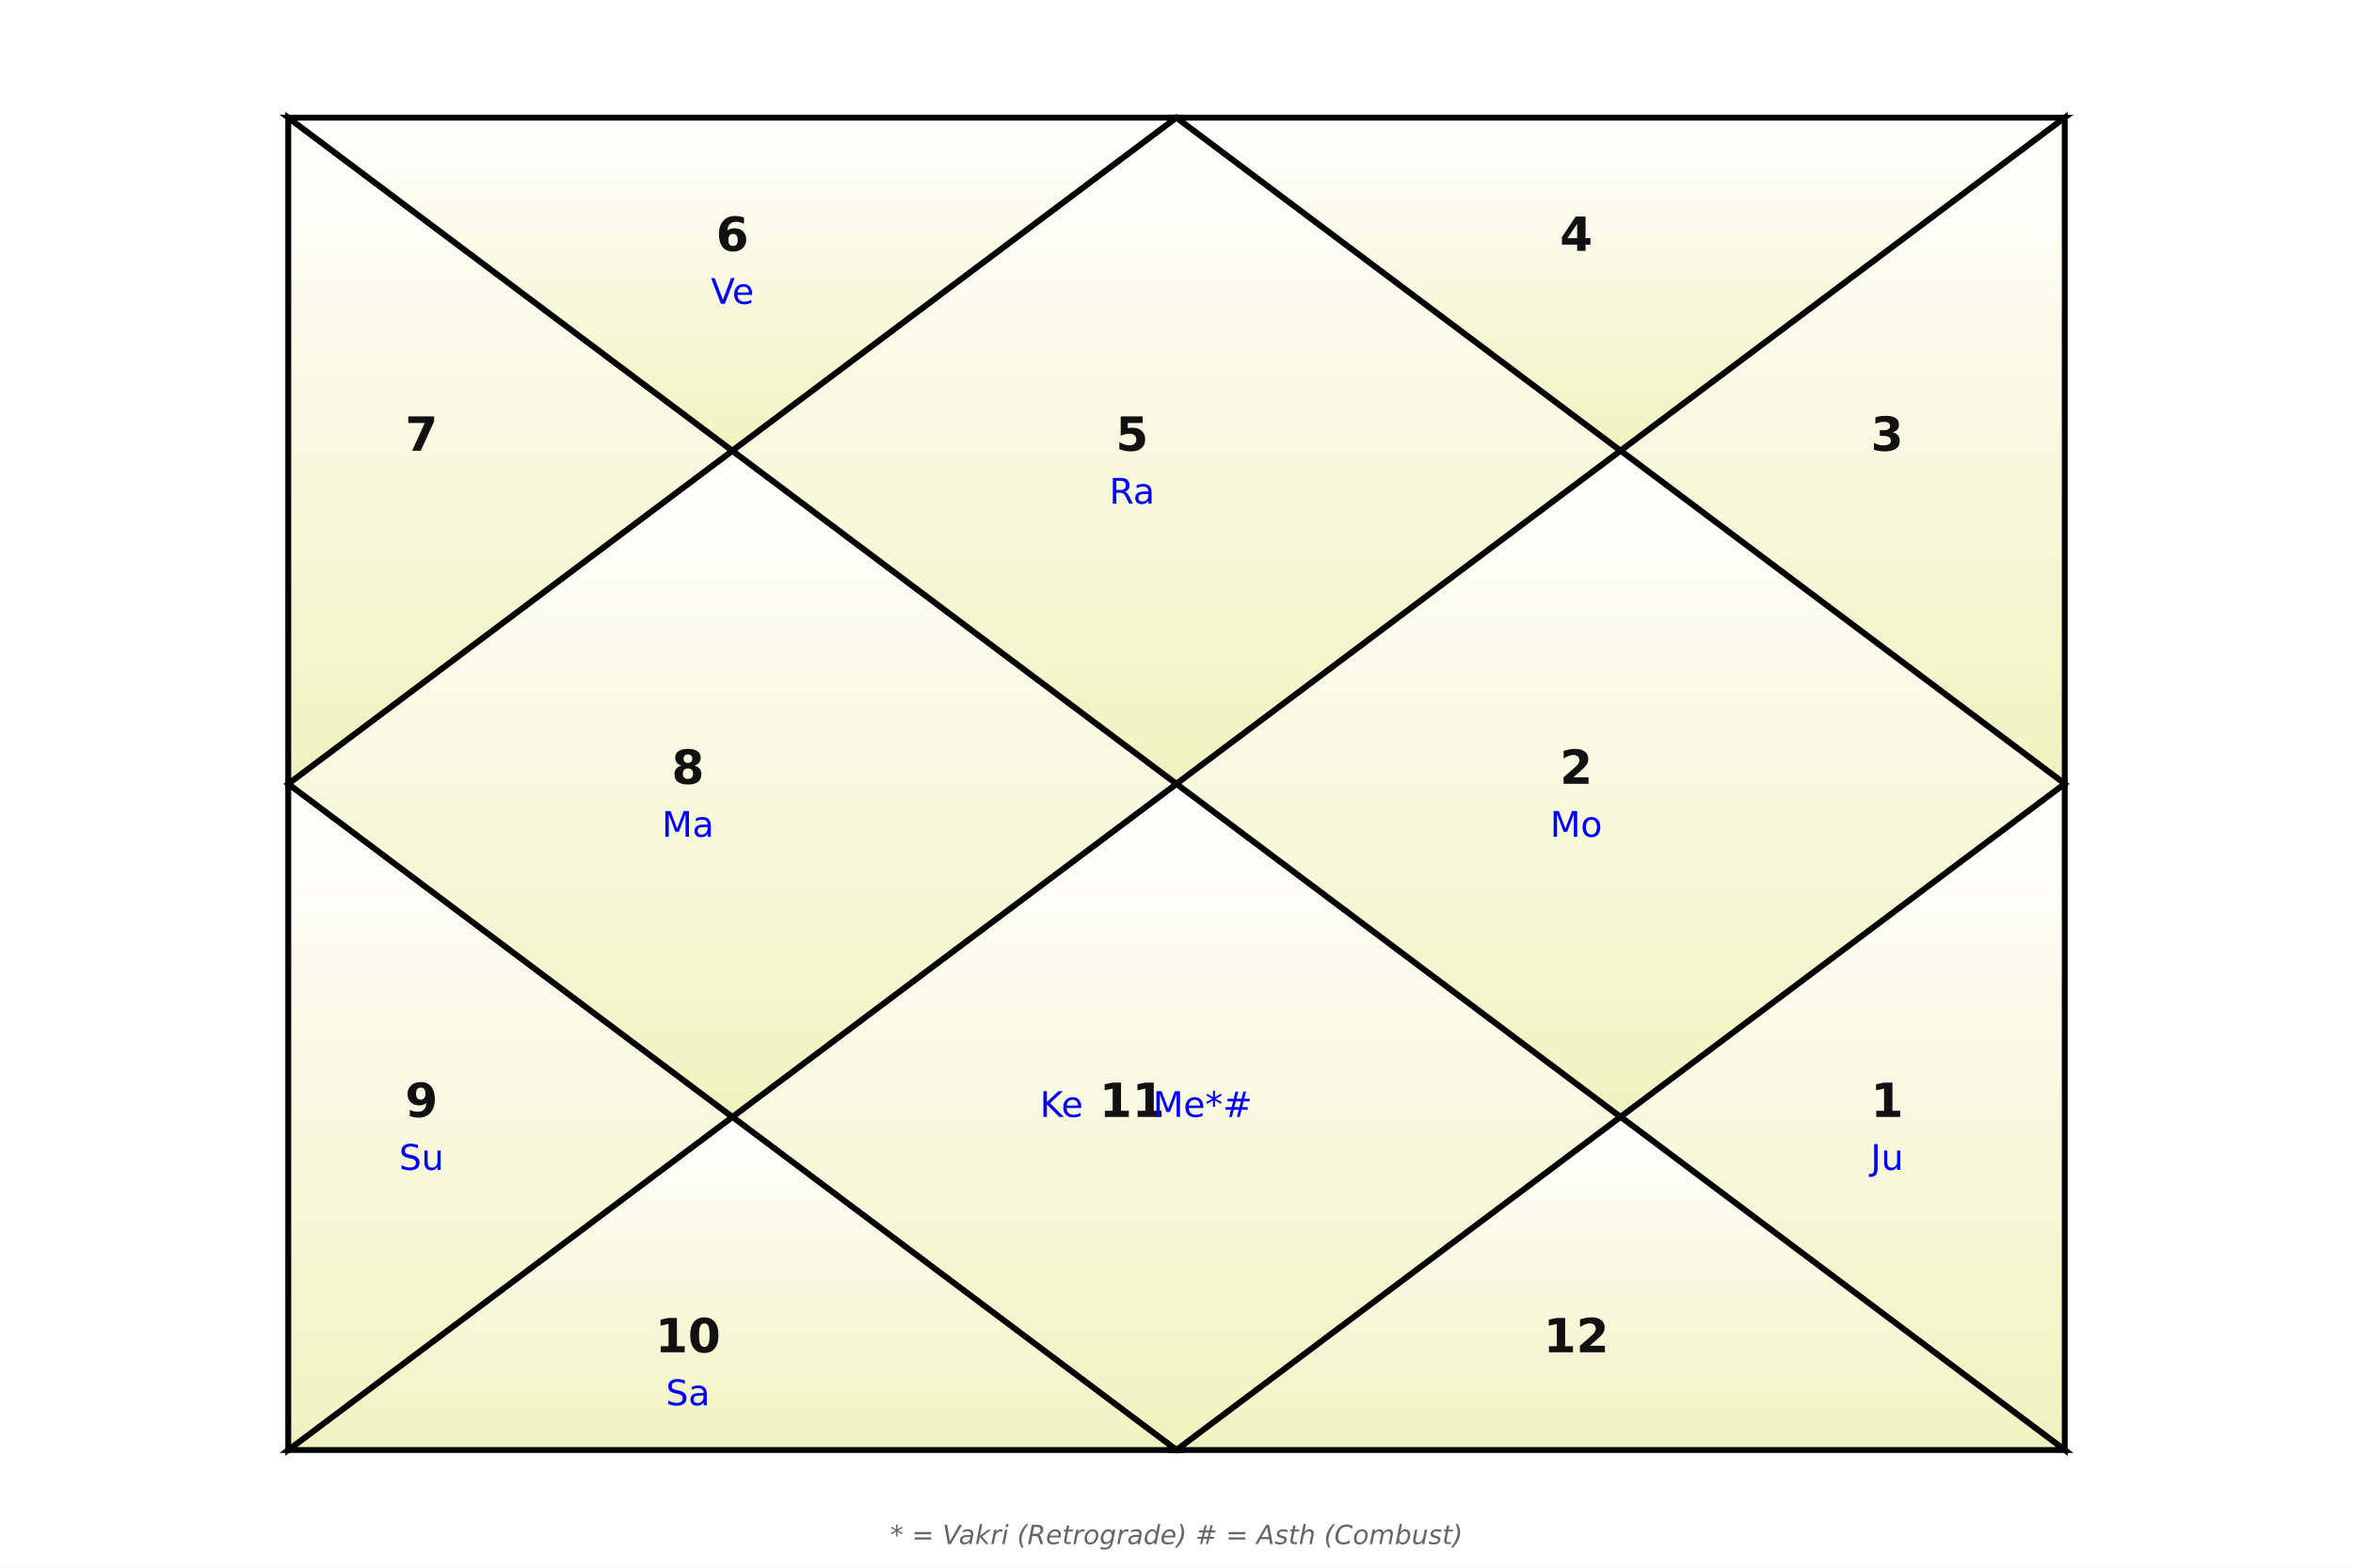
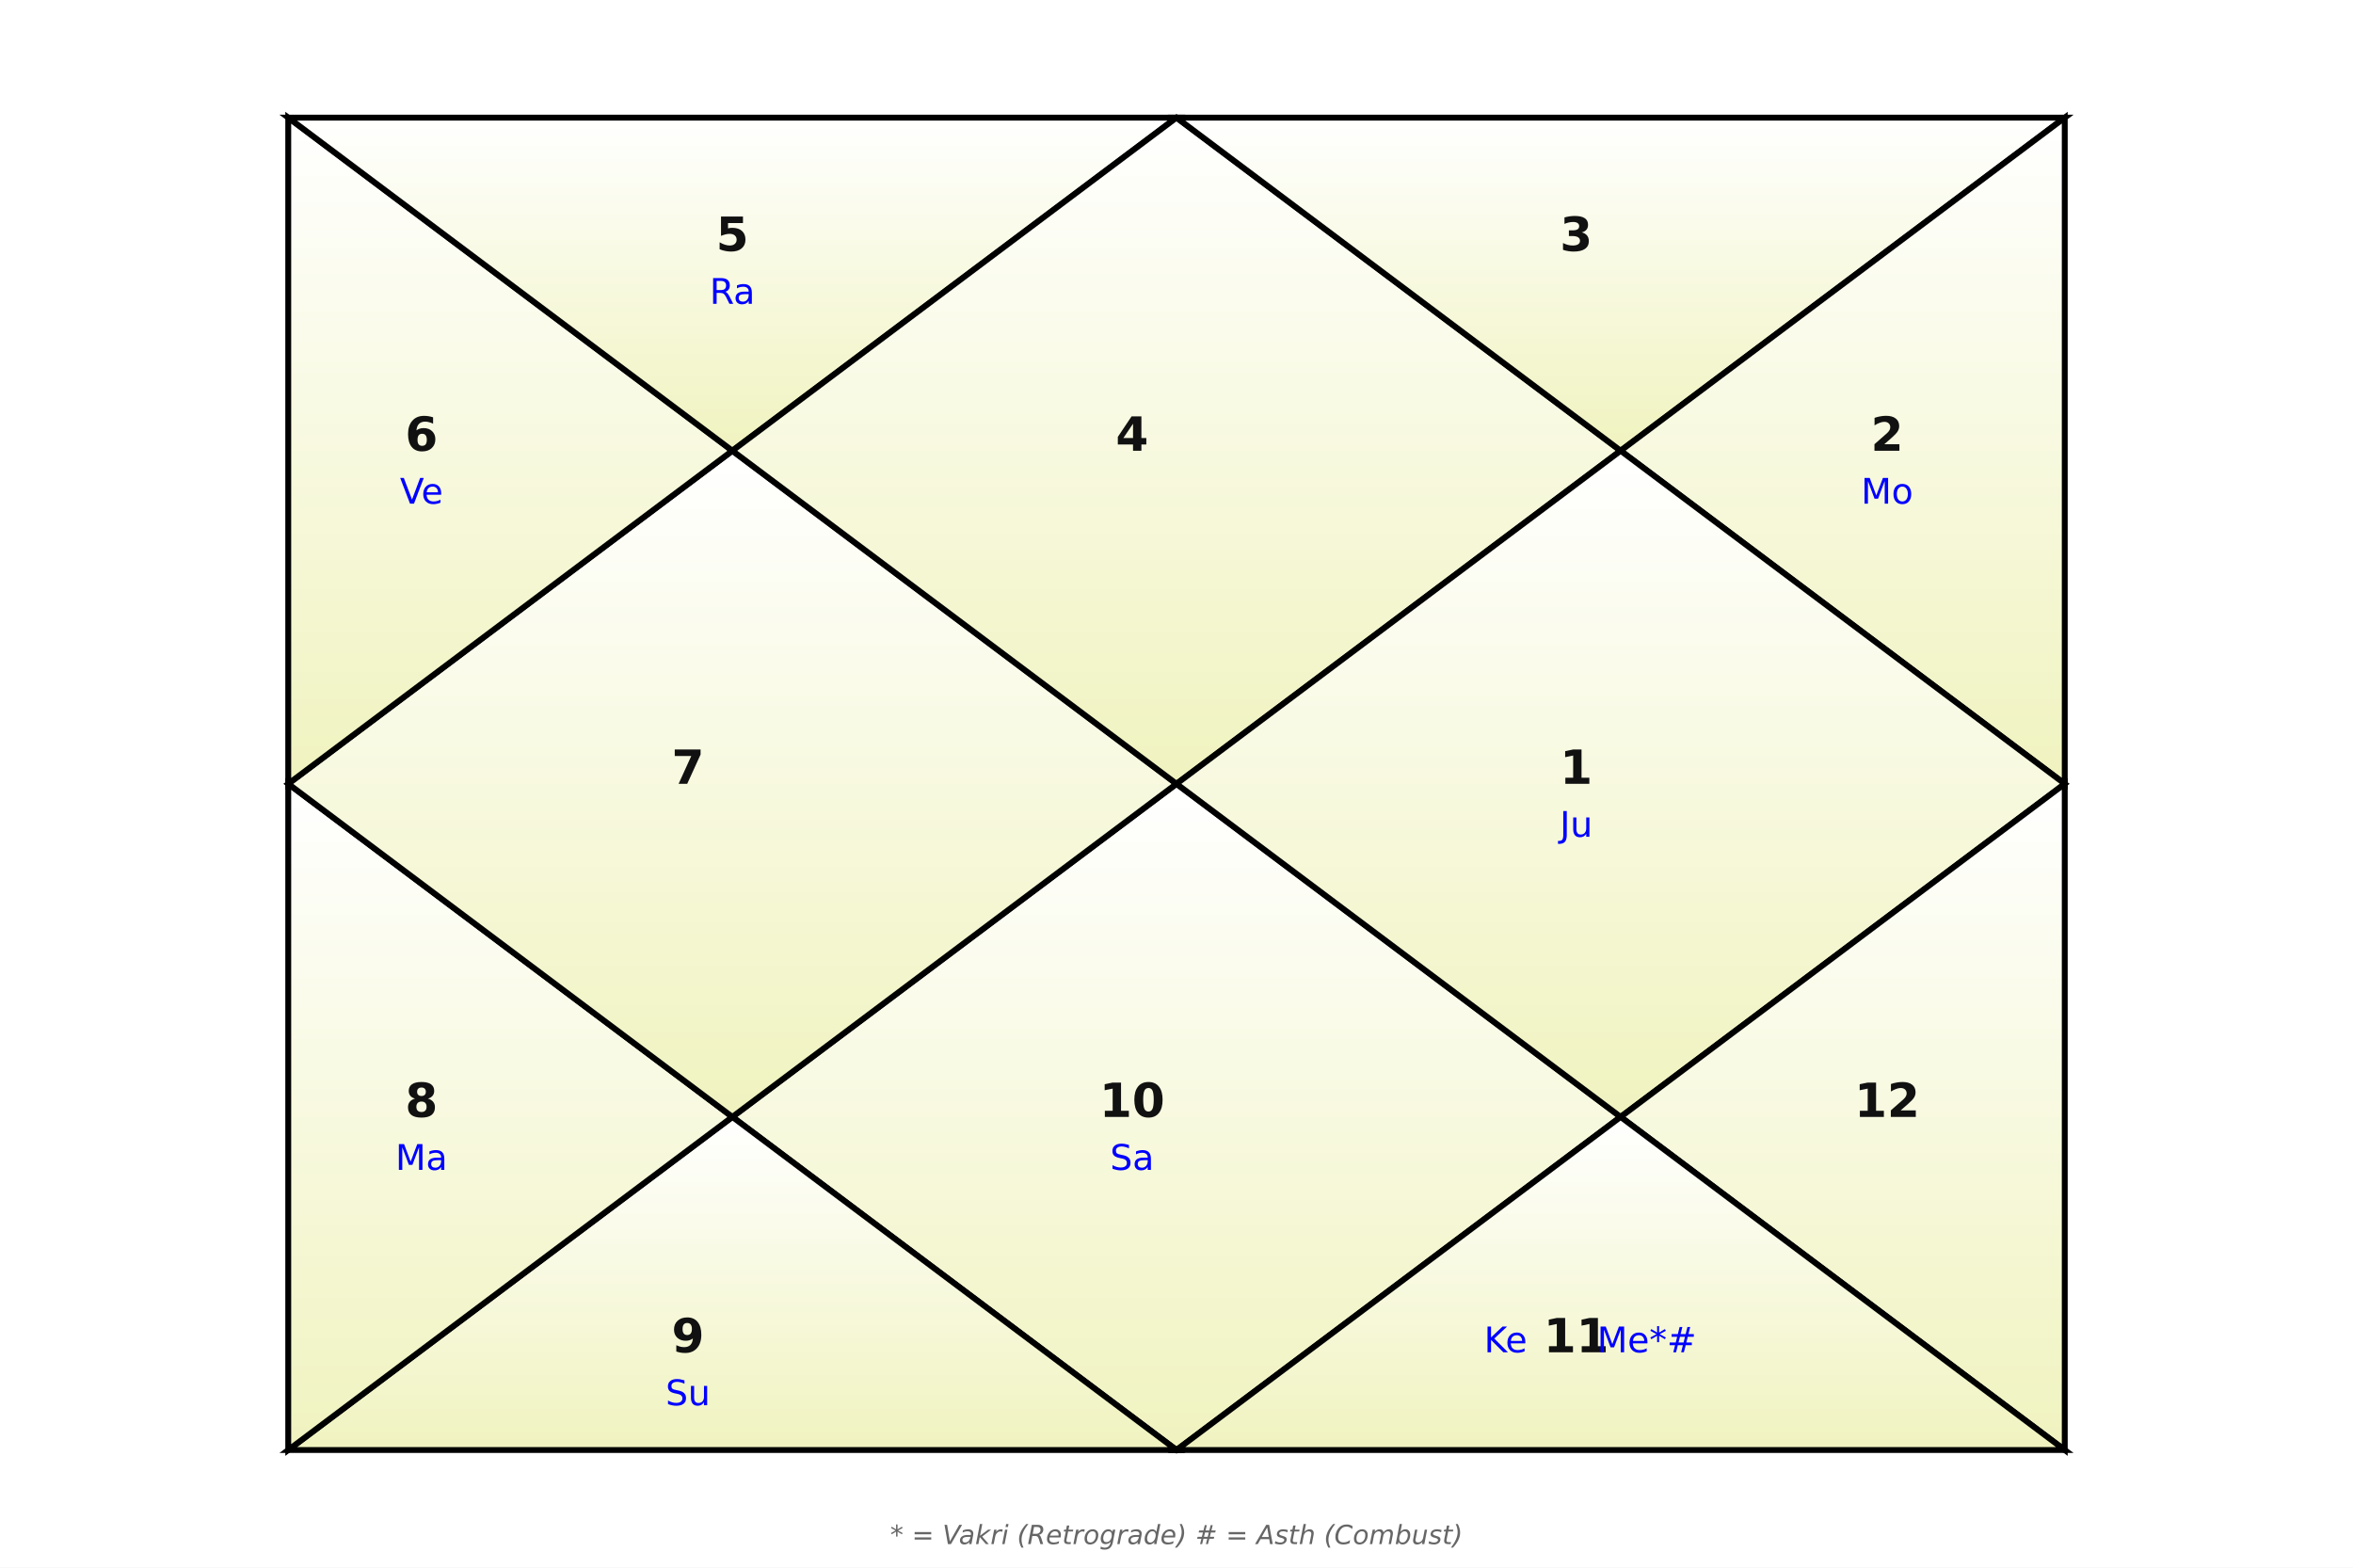
<svg xmlns="http://www.w3.org/2000/svg" baseProfile="full" height="100%" version="1.1" viewBox="0 0 800 533" width="100%">
  <defs>
    <linearGradient id="houseGrad" x1="0" x2="0" y1="0" y2="1">
      <stop offset="0" stop-color="white" />
      <stop offset="1" stop-color="#f0f3bf" />
    </linearGradient>
  </defs>
  <rect fill="white" height="533" width="800" x="0" y="0" />
  <polygon fill="url(#houseGrad)" points="249.0,379.75 400.0,493.0 551.0,379.75 400.0,266.5" stroke="#000" stroke-width="2" />
  <polygon fill="url(#houseGrad)" points="249.0,379.75 98.0,493.0 400.0,493.0" stroke="#000" stroke-width="2" />
  <polygon fill="url(#houseGrad)" points="98.0,266.5 98.0,493.0 249.0,379.75" stroke="#000" stroke-width="2" />
  <polygon fill="url(#houseGrad)" points="98.0,266.5 249.0,379.75 400.0,266.5 249.0,153.25" stroke="#000" stroke-width="2" />
  <polygon fill="url(#houseGrad)" points="98.0,40.0 98.0,266.5 249.0,153.25" stroke="#000" stroke-width="2" />
  <polygon fill="url(#houseGrad)" points="98.0,40.0 249.0,153.25 400.0,40.0" stroke="#000" stroke-width="2" />
  <polygon fill="url(#houseGrad)" points="249.0,153.25 400.0,266.5 551.0,153.25 400.0,40.0" stroke="#000" stroke-width="2" />
  <polygon fill="url(#houseGrad)" points="400.0,40.0 551.0,153.25 702.0,40.0" stroke="#000" stroke-width="2" />
  <polygon fill="url(#houseGrad)" points="551.0,153.25 702.0,266.5 702.0,40.0" stroke="#000" stroke-width="2" />
  <polygon fill="url(#houseGrad)" points="551.0,153.25 400.0,266.5 551.0,379.75 702.0,266.5" stroke="#000" stroke-width="2" />
  <polygon fill="url(#houseGrad)" points="551.0,379.75 702.0,493.0 702.0,266.5" stroke="#000" stroke-width="2" />
  <polygon fill="url(#houseGrad)" points="551.0,379.75 400.0,493.0 702.0,493.0" stroke="#000" stroke-width="2" />
-   <text fill="#111111" font-family="DejaVu Sans, Arial, sans-serif" font-size="16" font-weight="bold" text-anchor="middle" x="384.9" y="153.25">5</text>
-   <text fill="#0000ff" font-family="DejaVu Sans, Arial, sans-serif" font-size="12" text-anchor="middle" x="384.9" y="171.25">Ra</text>
-   <text fill="#111111" font-family="DejaVu Sans, Arial, sans-serif" font-size="16" font-weight="bold" text-anchor="middle" x="249.0" y="85.3">6</text>
-   <text fill="#0000ff" font-family="DejaVu Sans, Arial, sans-serif" font-size="12" text-anchor="middle" x="249.0" y="103.3">Ve</text>
-   <text fill="#111111" font-family="DejaVu Sans, Arial, sans-serif" font-size="16" font-weight="bold" text-anchor="middle" x="143.3" y="153.25">7</text>
-   <text fill="#111111" font-family="DejaVu Sans, Arial, sans-serif" font-size="16" font-weight="bold" text-anchor="middle" x="233.9" y="266.5">8</text>
-   <text fill="#0000ff" font-family="DejaVu Sans, Arial, sans-serif" font-size="12" text-anchor="middle" x="233.9" y="284.5">Ma</text>
-   <text fill="#111111" font-family="DejaVu Sans, Arial, sans-serif" font-size="16" font-weight="bold" text-anchor="middle" x="143.3" y="379.75">9</text>
-   <text fill="#0000ff" font-family="DejaVu Sans, Arial, sans-serif" font-size="12" text-anchor="middle" x="143.3" y="397.75">Su</text>
-   <text fill="#111111" font-family="DejaVu Sans, Arial, sans-serif" font-size="16" font-weight="bold" text-anchor="middle" x="233.9" y="459.78">10</text>
-   <text fill="#0000ff" font-family="DejaVu Sans, Arial, sans-serif" font-size="12" text-anchor="middle" x="233.9" y="477.78">Sa</text>
-   <text fill="#111111" font-family="DejaVu Sans, Arial, sans-serif" font-size="16" font-weight="bold" text-anchor="middle" x="384.9" y="379.75">11</text>
-   <text fill="#0000ff" font-family="DejaVu Sans, Arial, sans-serif" font-size="12" text-anchor="middle" x="408.9" y="379.75">Me*#</text>
-   <text fill="#0000ff" font-family="DejaVu Sans, Arial, sans-serif" font-size="12" text-anchor="middle" x="360.9" y="379.75">Ke</text>
-   <text fill="#111111" font-family="DejaVu Sans, Arial, sans-serif" font-size="16" font-weight="bold" text-anchor="middle" x="535.9" y="459.78">12</text>
-   <text fill="#111111" font-family="DejaVu Sans, Arial, sans-serif" font-size="16" font-weight="bold" text-anchor="middle" x="641.6" y="379.75">1</text>
-   <text fill="#0000ff" font-family="DejaVu Sans, Arial, sans-serif" font-size="12" text-anchor="middle" x="641.6" y="397.75">Ju</text>
-   <text fill="#111111" font-family="DejaVu Sans, Arial, sans-serif" font-size="16" font-weight="bold" text-anchor="middle" x="535.9" y="266.5">2</text>
-   <text fill="#0000ff" font-family="DejaVu Sans, Arial, sans-serif" font-size="12" text-anchor="middle" x="535.9" y="284.5">Mo</text>
-   <text fill="#111111" font-family="DejaVu Sans, Arial, sans-serif" font-size="16" font-weight="bold" text-anchor="middle" x="641.6" y="153.25">3</text>
-   <text fill="#111111" font-family="DejaVu Sans, Arial, sans-serif" font-size="16" font-weight="bold" text-anchor="middle" x="535.9" y="85.3">4</text>
+   <text fill="#111111" font-family="DejaVu Sans, Arial, sans-serif" font-size="16" font-weight="bold" text-anchor="middle" x="384.9" y="153.25">4</text>
+   <text fill="#111111" font-family="DejaVu Sans, Arial, sans-serif" font-size="16" font-weight="bold" text-anchor="middle" x="249.0" y="85.3">5</text>
+   <text fill="#0000ff" font-family="DejaVu Sans, Arial, sans-serif" font-size="12" text-anchor="middle" x="249.0" y="103.3">Ra</text>
+   <text fill="#111111" font-family="DejaVu Sans, Arial, sans-serif" font-size="16" font-weight="bold" text-anchor="middle" x="143.3" y="153.25">6</text>
+   <text fill="#0000ff" font-family="DejaVu Sans, Arial, sans-serif" font-size="12" text-anchor="middle" x="143.3" y="171.25">Ve</text>
+   <text fill="#111111" font-family="DejaVu Sans, Arial, sans-serif" font-size="16" font-weight="bold" text-anchor="middle" x="233.9" y="266.5">7</text>
+   <text fill="#111111" font-family="DejaVu Sans, Arial, sans-serif" font-size="16" font-weight="bold" text-anchor="middle" x="143.3" y="379.75">8</text>
+   <text fill="#0000ff" font-family="DejaVu Sans, Arial, sans-serif" font-size="12" text-anchor="middle" x="143.3" y="397.75">Ma</text>
+   <text fill="#111111" font-family="DejaVu Sans, Arial, sans-serif" font-size="16" font-weight="bold" text-anchor="middle" x="233.9" y="459.78">9</text>
+   <text fill="#0000ff" font-family="DejaVu Sans, Arial, sans-serif" font-size="12" text-anchor="middle" x="233.9" y="477.78">Su</text>
+   <text fill="#111111" font-family="DejaVu Sans, Arial, sans-serif" font-size="16" font-weight="bold" text-anchor="middle" x="384.9" y="379.75">10</text>
+   <text fill="#0000ff" font-family="DejaVu Sans, Arial, sans-serif" font-size="12" text-anchor="middle" x="384.9" y="397.75">Sa</text>
+   <text fill="#111111" font-family="DejaVu Sans, Arial, sans-serif" font-size="16" font-weight="bold" text-anchor="middle" x="535.9" y="459.78">11</text>
+   <text fill="#0000ff" font-family="DejaVu Sans, Arial, sans-serif" font-size="12" text-anchor="middle" x="559.9" y="459.78">Me*#</text>
+   <text fill="#0000ff" font-family="DejaVu Sans, Arial, sans-serif" font-size="12" text-anchor="middle" x="511.9" y="459.78">Ke</text>
+   <text fill="#111111" font-family="DejaVu Sans, Arial, sans-serif" font-size="16" font-weight="bold" text-anchor="middle" x="641.6" y="379.75">12</text>
+   <text fill="#111111" font-family="DejaVu Sans, Arial, sans-serif" font-size="16" font-weight="bold" text-anchor="middle" x="535.9" y="266.5">1</text>
+   <text fill="#0000ff" font-family="DejaVu Sans, Arial, sans-serif" font-size="12" text-anchor="middle" x="535.9" y="284.5">Ju</text>
+   <text fill="#111111" font-family="DejaVu Sans, Arial, sans-serif" font-size="16" font-weight="bold" text-anchor="middle" x="641.6" y="153.25">2</text>
+   <text fill="#0000ff" font-family="DejaVu Sans, Arial, sans-serif" font-size="12" text-anchor="middle" x="641.6" y="171.25">Mo</text>
+   <text fill="#111111" font-family="DejaVu Sans, Arial, sans-serif" font-size="16" font-weight="bold" text-anchor="middle" x="535.9" y="85.3">3</text>
  <text fill="#666" font-family="DejaVu Sans" font-size="9" font-style="italic" text-anchor="middle" x="400.0" y="525">* = Vakri (Retrograde)  # = Asth (Combust)</text>
</svg>
